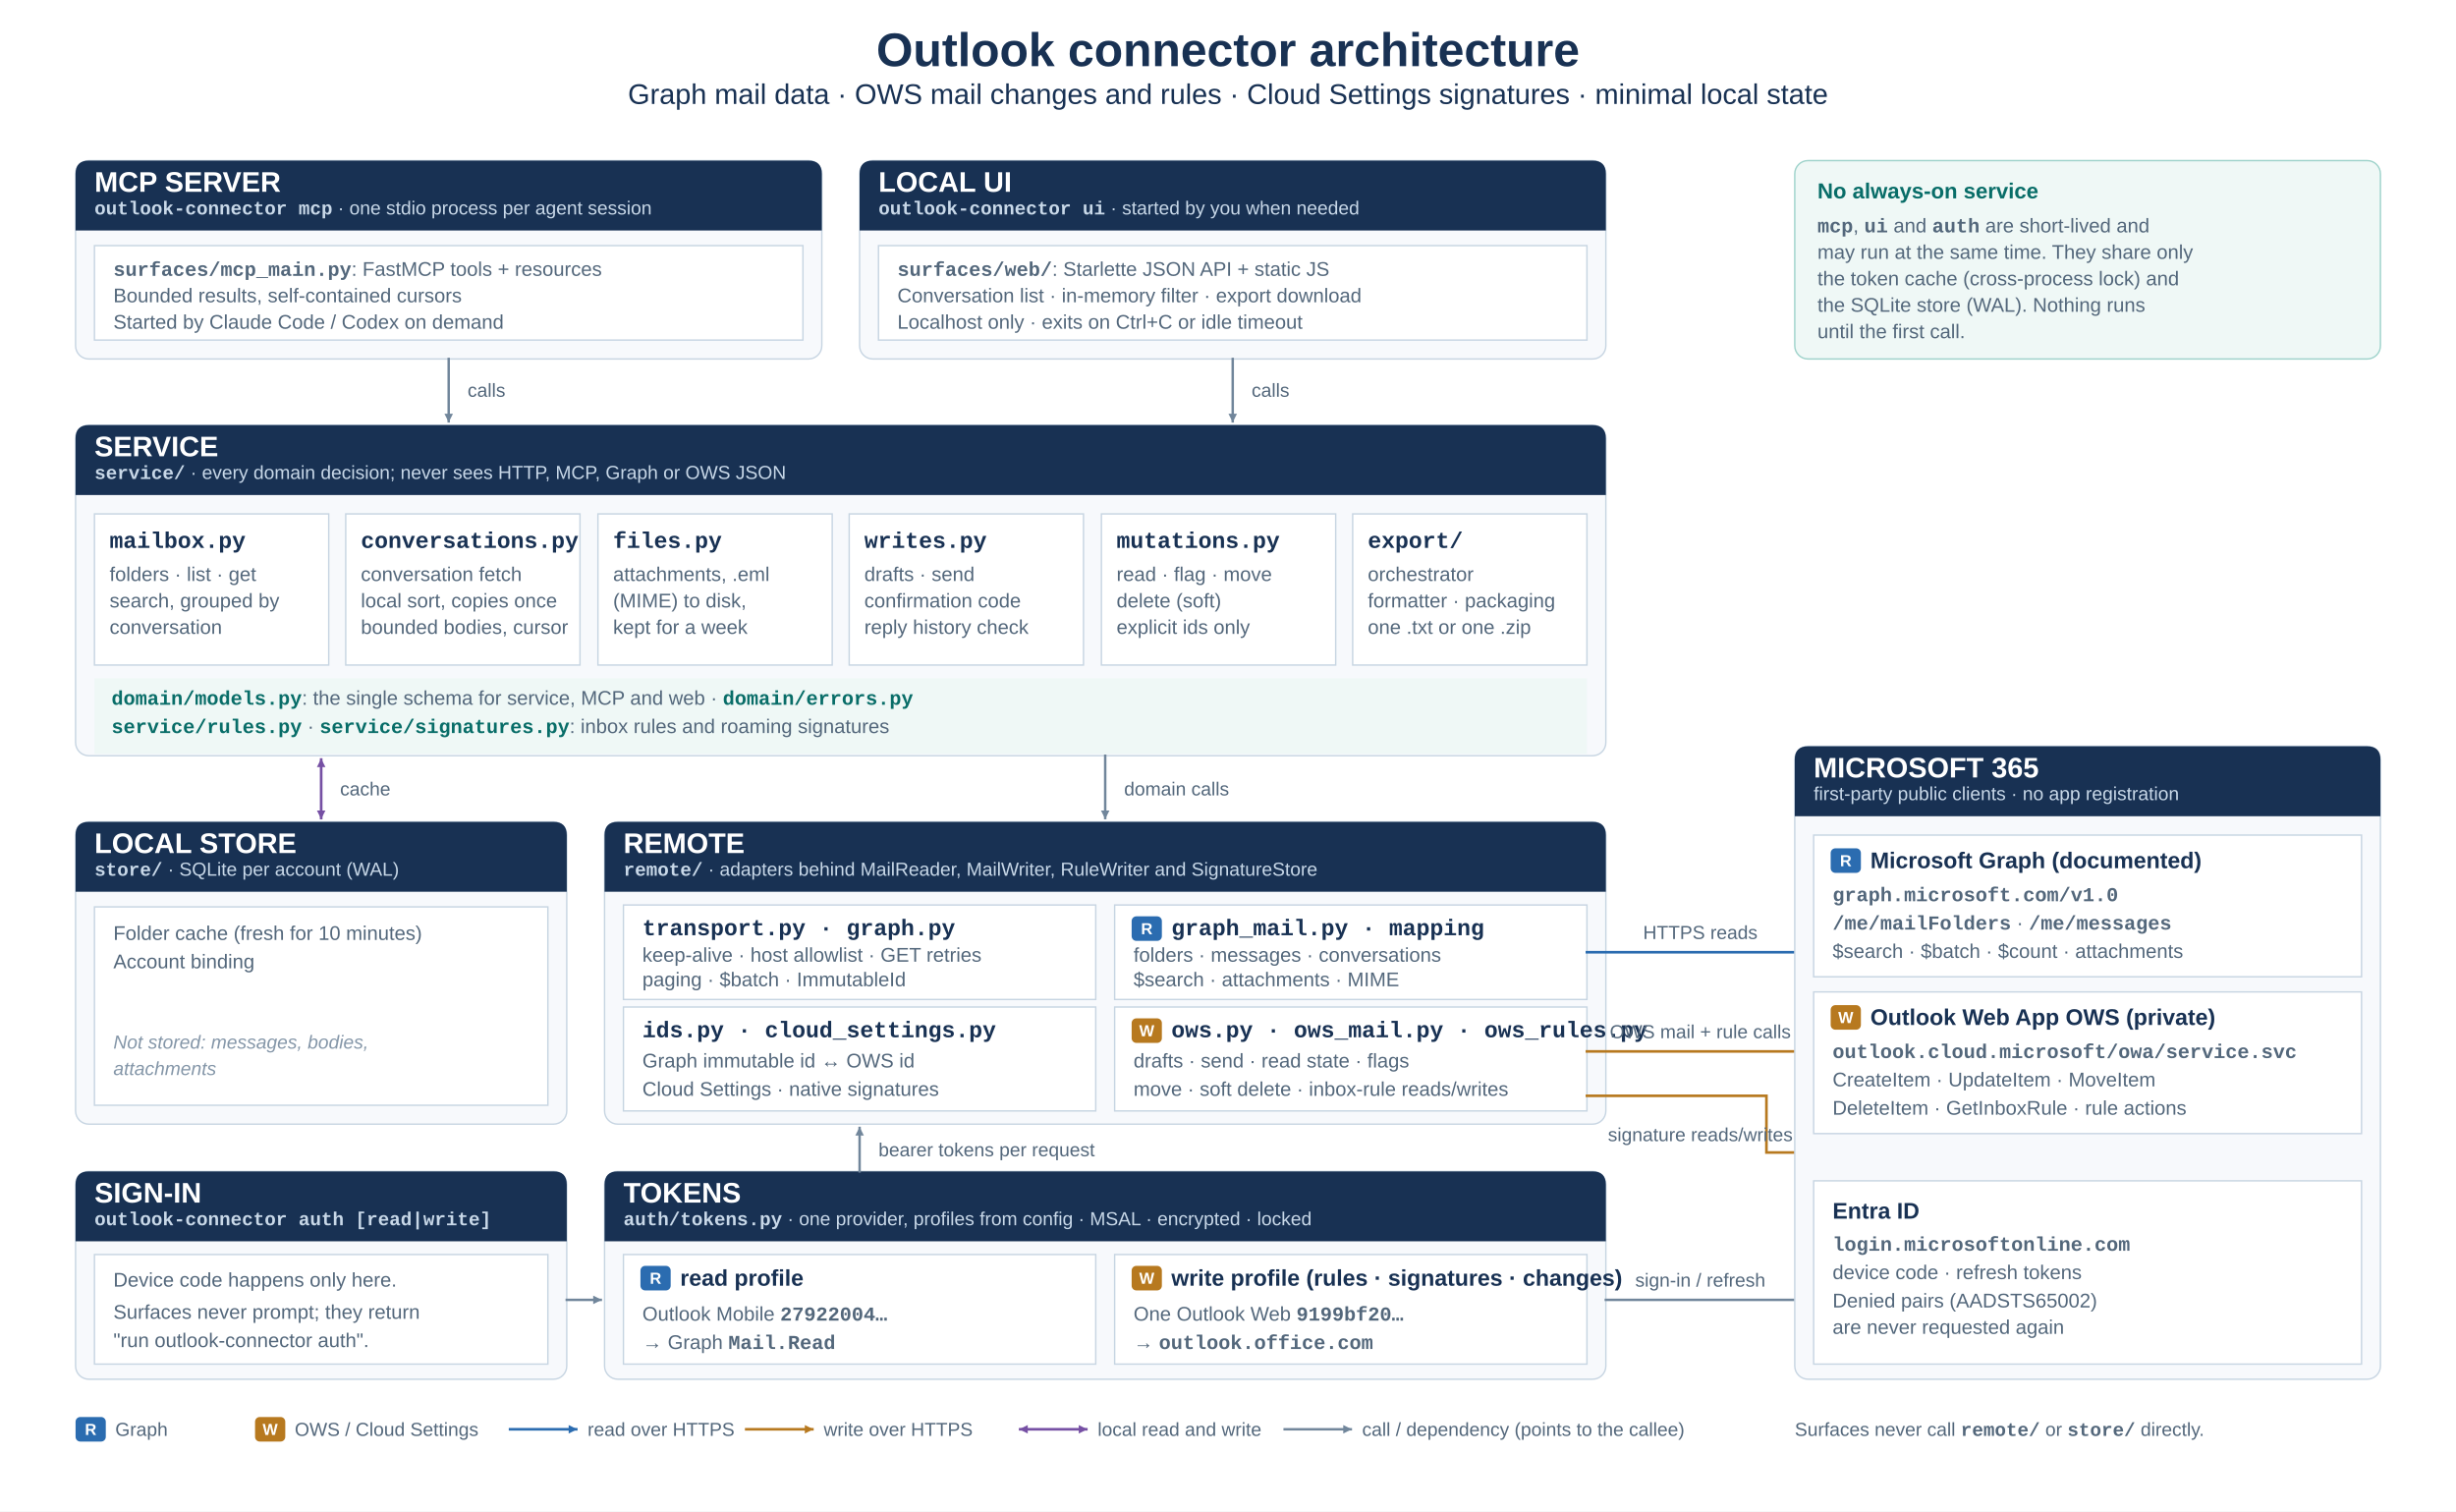
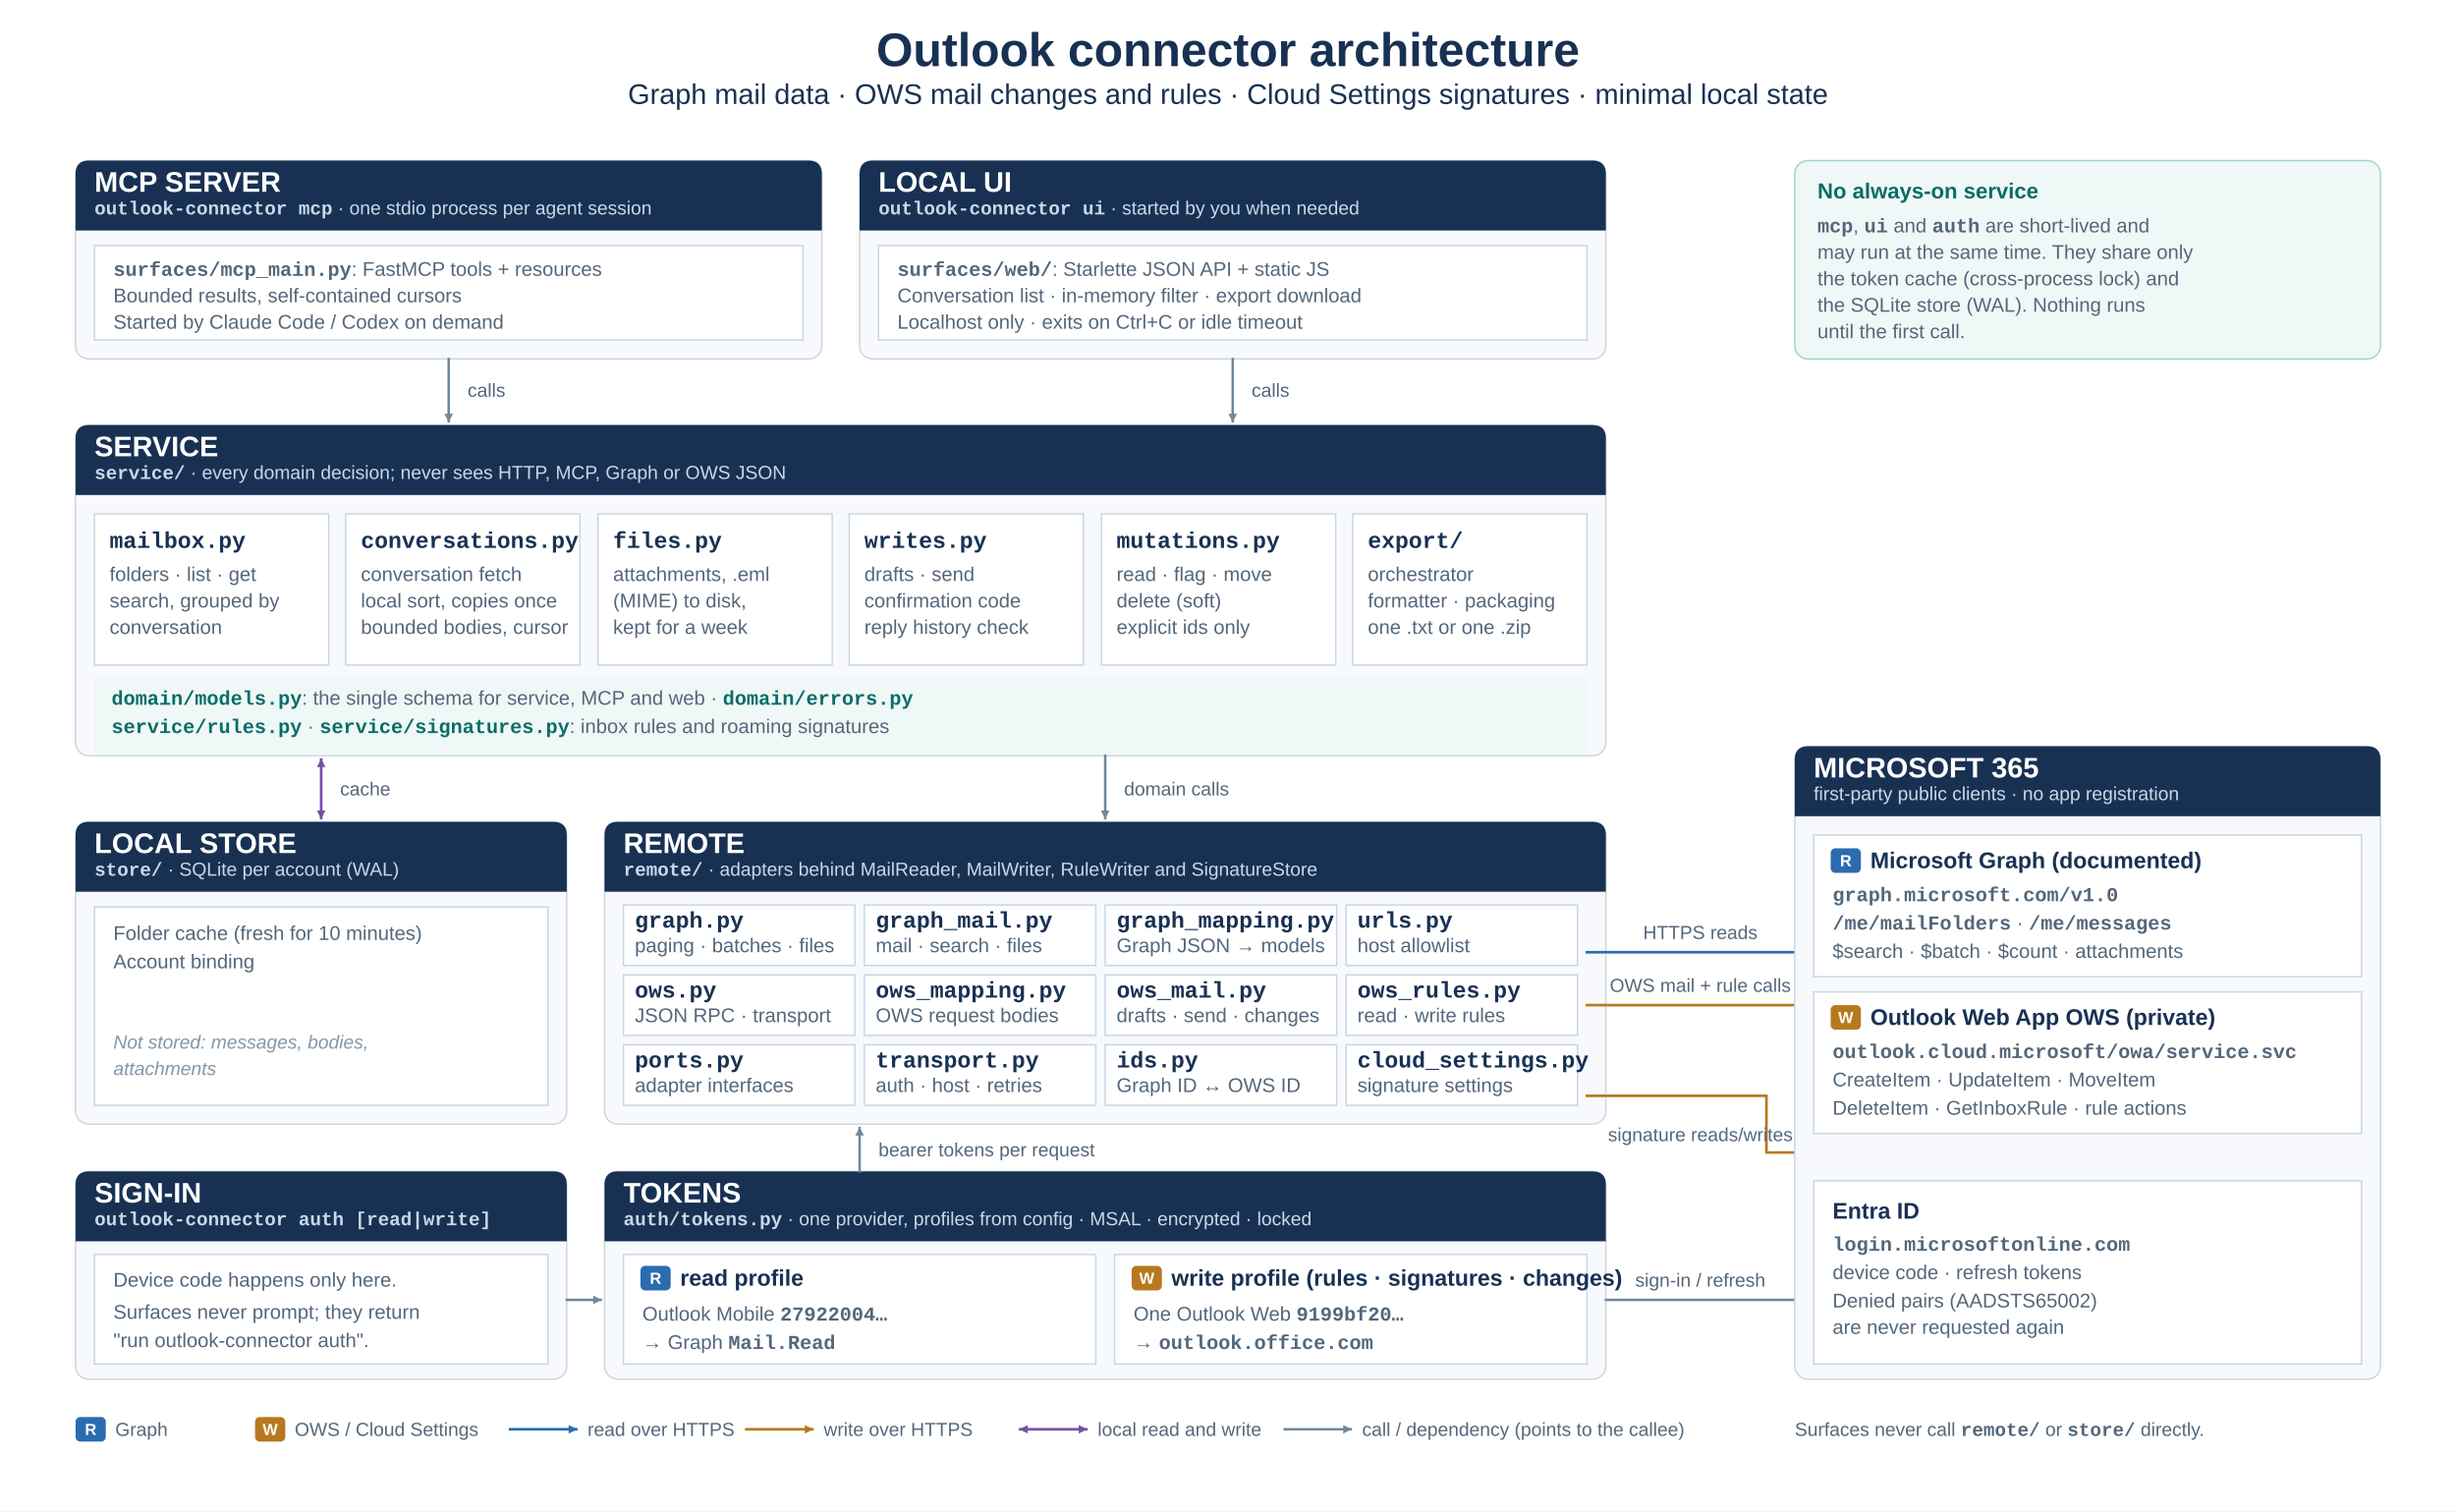
<svg xmlns="http://www.w3.org/2000/svg" width="2600" height="1600" viewBox="0 0 2600 1600" role="img" aria-labelledby="title description">
  <defs>
    <style>
      text { font-family: Arial, Helvetica, sans-serif; }
      .title { fill: #183153; font-size: 50px; font-weight: 700; }
      .subtitle { fill: #183153; font-size: 30px; }
      .card-title { fill: #fff; font-size: 30px; font-weight: 700; }
      .card-subtitle { fill: #c8d8e8; font-size: 20px; }
      .section-title { fill: #183153; font-size: 24px; font-weight: 700; }
      .detail { fill: #53677b; font-size: 21px; }
      .muted { fill: #8496a8; font-size: 20px; font-style: italic; }
      .code { font-family: "Courier New", Consolas, monospace; font-weight: 700; }
      .badge { fill: #fff; font-size: 17px; font-weight: 700; }
      .note-title { fill: #086d68; font-size: 23px; font-weight: 700; }
      .flow-label { fill: #53677b; font-size: 20px; }
      .call-flow { fill: none; stroke: #71869b; stroke-width: 2.6; stroke-linecap: square; stroke-linejoin: miter; marker-end: url(#arrow); }
      .read-flow { fill: none; stroke: #2b6cb0; stroke-width: 2.8; stroke-linecap: square; marker-end: url(#blue-arrow); }
      .write-flow { fill: none; stroke: #b7791f; stroke-width: 2.8; stroke-linecap: square; marker-end: url(#amber-arrow); }
      .local-flow { fill: none; stroke: #7650a4; stroke-width: 2.8; stroke-linecap: square; marker-start: url(#purple-arrow); marker-end: url(#purple-arrow); }
    </style>
    <marker id="arrow" markerWidth="9" markerHeight="9" refX="8" refY="4.5" orient="auto" markerUnits="userSpaceOnUse">
      <path d="M0 0 L9 4.5 L0 9 Z" fill="#71869b" />
    </marker>
    <marker id="blue-arrow" markerWidth="9" markerHeight="9" refX="8" refY="4.5" orient="auto" markerUnits="userSpaceOnUse">
      <path d="M0 0 L9 4.5 L0 9 Z" fill="#2b6cb0" />
    </marker>
    <marker id="amber-arrow" markerWidth="9" markerHeight="9" refX="8" refY="4.5" orient="auto" markerUnits="userSpaceOnUse">
      <path d="M0 0 L9 4.5 L0 9 Z" fill="#b7791f" />
    </marker>
    <marker id="purple-arrow" markerWidth="9" markerHeight="9" refX="8" refY="4.5" orient="auto-start-reverse" markerUnits="userSpaceOnUse">
      <path d="M0 0 L9 4.5 L0 9 Z" fill="#7650a4" />
    </marker>
  </defs>
  <rect width="2600" height="1600" fill="#fff" />
  <text class="title" x="1300" y="70" text-anchor="middle">Outlook connector architecture</text>
  <text class="subtitle" x="1300" y="110" text-anchor="middle">Graph mail data · OWS mail changes and rules · Cloud Settings signatures · minimal local state</text>
  <rect x="80" y="170" width="790" height="210" rx="14" fill="#f7f9fc" stroke="#c7d5e2" stroke-width="1.5" />
  <path d="M80 244 V184 Q80 170 94 170 H856 Q870 170 870 184 V244 Z" fill="#183153" />
  <text class="card-title" x="100" y="203">MCP SERVER</text>
  <text class="card-subtitle" x="100" y="227">
    <tspan class="code">outlook-connector mcp</tspan> · one stdio process per agent session</text>
  <rect x="100" y="260" width="750" height="100" fill="#fff" stroke="#c7d5e2" stroke-width="1.5" />
  <text class="detail" x="120" y="292">
    <tspan class="code">surfaces/mcp_main.py</tspan>: FastMCP tools + resources</text>
  <text class="detail" x="120" y="320">Bounded results, self-contained cursors</text>
  <text class="detail" x="120" y="348">Started by Claude Code / Codex on demand</text>
  <rect x="910" y="170" width="790" height="210" rx="14" fill="#f7f9fc" stroke="#c7d5e2" stroke-width="1.5" />
  <path d="M910 244 V184 Q910 170 924 170 H1686 Q1700 170 1700 184 V244 Z" fill="#183153" />
  <text class="card-title" x="930" y="203">LOCAL UI</text>
  <text class="card-subtitle" x="930" y="227">
    <tspan class="code">outlook-connector ui</tspan> · started by you when needed</text>
  <rect x="930" y="260" width="750" height="100" fill="#fff" stroke="#c7d5e2" stroke-width="1.5" />
  <text class="detail" x="950" y="292">
    <tspan class="code">surfaces/web/</tspan>: Starlette JSON API + static JS</text>
  <text class="detail" x="950" y="320">Conversation list · in-memory filter · export download</text>
  <text class="detail" x="950" y="348">Localhost only · exits on Ctrl+C or idle timeout</text>
  <rect x="1900" y="170" width="620" height="210" rx="14" fill="#eff8f6" stroke="#9fd3cb" stroke-width="1.5" />
  <text class="note-title" x="1924" y="210">No always-on service</text>
  <text class="detail" x="1924" y="246">
    <tspan class="code">mcp</tspan>, <tspan class="code">ui</tspan> and <tspan class="code">auth</tspan> are short-lived and</text>
  <text class="detail" x="1924" y="274">may run at the same time. They share only</text>
  <text class="detail" x="1924" y="302">the token cache (cross-process lock) and</text>
  <text class="detail" x="1924" y="330">the SQLite store (WAL). Nothing runs</text>
  <text class="detail" x="1924" y="358">until the first call.</text>
  <path class="call-flow" d="M475 380 V446" />
  <path class="call-flow" d="M1305 380 V446" />
  <text class="flow-label" x="495" y="420">calls</text>
  <text class="flow-label" x="1325" y="420">calls</text>
  <rect x="80" y="450" width="1620" height="350" rx="14" fill="#f7f9fc" stroke="#c7d5e2" stroke-width="1.5" />
  <path d="M80 524 V464 Q80 450 94 450 H1686 Q1700 450 1700 464 V524 Z" fill="#183153" />
  <text class="card-title" x="100" y="483">SERVICE</text>
  <text class="card-subtitle" x="100" y="507">
    <tspan class="code">service/</tspan> · every domain decision; never sees HTTP, MCP, Graph or OWS JSON</text>
  <rect x="100" y="544" width="248" height="160" fill="#fff" stroke="#c7d5e2" stroke-width="1.5" />
  <text class="section-title code" x="116" y="580">mailbox.py</text>
  <text class="detail" x="116" y="615">folders · list · get</text>
  <text class="detail" x="116" y="643">search, grouped by</text>
  <text class="detail" x="116" y="671">conversation</text>
  <rect x="366" y="544" width="248" height="160" fill="#fff" stroke="#c7d5e2" stroke-width="1.5" />
  <text class="section-title code" x="382" y="580">conversations.py</text>
  <text class="detail" x="382" y="615">conversation fetch</text>
  <text class="detail" x="382" y="643">local sort, copies once</text>
  <text class="detail" x="382" y="671">bounded bodies, cursor</text>
  <rect x="633" y="544" width="248" height="160" fill="#fff" stroke="#c7d5e2" stroke-width="1.5" />
  <text class="section-title code" x="649" y="580">files.py</text>
  <text class="detail" x="649" y="615">attachments, .eml</text>
  <text class="detail" x="649" y="643">(MIME) to disk,</text>
  <text class="detail" x="649" y="671">kept for a week</text>
  <rect x="899" y="544" width="248" height="160" fill="#fff" stroke="#c7d5e2" stroke-width="1.5" />
  <text class="section-title code" x="915" y="580">writes.py</text>
  <text class="detail" x="915" y="615">drafts · send</text>
  <text class="detail" x="915" y="643">confirmation code</text>
  <text class="detail" x="915" y="671">reply history check</text>
  <rect x="1166" y="544" width="248" height="160" fill="#fff" stroke="#c7d5e2" stroke-width="1.5" />
  <text class="section-title code" x="1182" y="580">mutations.py</text>
  <text class="detail" x="1182" y="615">read · flag · move</text>
  <text class="detail" x="1182" y="643">delete (soft)</text>
  <text class="detail" x="1182" y="671">explicit ids only</text>
  <rect x="1432" y="544" width="248" height="160" fill="#fff" stroke="#c7d5e2" stroke-width="1.5" />
  <text class="section-title code" x="1448" y="580">export/</text>
  <text class="detail" x="1448" y="615">orchestrator</text>
  <text class="detail" x="1448" y="643">formatter · packaging</text>
  <text class="detail" x="1448" y="671">one .txt or one .zip</text>
  <rect x="100" y="718" width="1580" height="80" fill="#eff8f6" />
  <text class="detail" x="118" y="746">
    <tspan class="code" fill="#086d68">domain/models.py</tspan>: the single schema for service, MCP and web  ·  <tspan class="code" fill="#086d68">domain/errors.py</tspan>
  </text>
  <text class="detail" x="118" y="776">
    <tspan class="code" fill="#086d68">service/rules.py</tspan> · <tspan class="code" fill="#086d68">service/signatures.py</tspan>: inbox rules and roaming signatures</text>
  <path class="local-flow" d="M340 804 V866" />
  <text class="flow-label" x="360" y="842">cache</text>
  <path class="call-flow" d="M1170 800 V866" />
  <text class="flow-label" x="1190" y="842">domain calls</text>
  <rect x="80" y="870" width="520" height="320" rx="14" fill="#f7f9fc" stroke="#c7d5e2" stroke-width="1.5" />
  <path d="M80 944 V884 Q80 870 94 870 H586 Q600 870 600 884 V944 Z" fill="#183153" />
  <text class="card-title" x="100" y="903">LOCAL STORE</text>
  <text class="card-subtitle" x="100" y="927">
    <tspan class="code">store/</tspan> · SQLite per account (WAL)</text>
  <rect x="100" y="960" width="480" height="210" fill="#fff" stroke="#c7d5e2" stroke-width="1.5" />
  <text class="detail" x="120" y="995">Folder cache (fresh for 10 minutes)</text>
  <text class="detail" x="120" y="1025">Account binding</text>
  <text class="muted" x="120" y="1110">Not stored: messages, bodies,</text>
  <text class="muted" x="120" y="1138">attachments</text>
  <rect x="640" y="870" width="1060" height="320" rx="14" fill="#f7f9fc" stroke="#c7d5e2" stroke-width="1.5" />
  <path d="M640 944 V884 Q640 870 654 870 H1686 Q1700 870 1700 884 V944 Z" fill="#183153" />
  <text class="card-title" x="660" y="903">REMOTE</text>
  <text class="card-subtitle" x="660" y="927">
    <tspan class="code">remote/</tspan> · adapters behind MailReader, MailWriter, RuleWriter and SignatureStore</text>
-   <rect x="660" y="958" width="500" height="100" fill="#fff" stroke="#c7d5e2" stroke-width="1.5" />
-   <text class="section-title code" x="680" y="990">transport.py · graph.py</text>
-   <text class="detail" x="680" y="1018">keep-alive · host allowlist · GET retries</text>
-   <text class="detail" x="680" y="1044">paging · $batch · ImmutableId</text>
-   <rect x="1180" y="958" width="500" height="100" fill="#fff" stroke="#c7d5e2" stroke-width="1.5" />
-   <rect x="1198" y="970" width="32" height="26" rx="5" fill="#2b6cb0" />
-   <text class="badge" x="1214" y="989" text-anchor="middle">R</text>
-   <text class="section-title code" x="1240" y="990">graph_mail.py · mapping</text>
-   <text class="detail" x="1200" y="1018">folders · messages · conversations</text>
-   <text class="detail" x="1200" y="1044">$search · attachments · MIME</text>
-   <rect x="660" y="1066" width="500" height="110" fill="#fff" stroke="#c7d5e2" stroke-width="1.5" />
-   <text class="section-title code" x="680" y="1098">ids.py · cloud_settings.py</text>
-   <text class="detail" x="680" y="1130">Graph immutable id ↔ OWS id</text>
-   <text class="detail" x="680" y="1160">Cloud Settings · native signatures</text>
-   <rect x="1180" y="1066" width="500" height="110" fill="#fff" stroke="#c7d5e2" stroke-width="1.5" />
-   <rect x="1198" y="1078" width="32" height="26" rx="5" fill="#b7791f" />
-   <text class="badge" x="1214" y="1097" text-anchor="middle">W</text>
-   <text class="section-title code" x="1240" y="1098">ows.py · ows_mail.py · ows_rules.py</text>
-   <text class="detail" x="1200" y="1130">drafts · send · read state · flags</text>
-   <text class="detail" x="1200" y="1160">move · soft delete · inbox-rule reads/writes</text>
+   <rect x="660" y="958" width="245" height="64" fill="#fff" stroke="#c7d5e2" stroke-width="1.5" />
+   <text class="section-title code" x="672" y="982" font-size="19">graph.py</text>
+   <text class="detail" x="672" y="1008" font-size="16">paging · batches · files</text>
+   <rect x="915" y="958" width="245" height="64" fill="#fff" stroke="#c7d5e2" stroke-width="1.5" />
+   <text class="section-title code" x="927" y="982" font-size="19">graph_mail.py</text>
+   <text class="detail" x="927" y="1008" font-size="16">mail · search · files</text>
+   <rect x="1170" y="958" width="245" height="64" fill="#fff" stroke="#c7d5e2" stroke-width="1.5" />
+   <text class="section-title code" x="1182" y="982" font-size="19">graph_mapping.py</text>
+   <text class="detail" x="1182" y="1008" font-size="16">Graph JSON → models</text>
+   <rect x="1425" y="958" width="245" height="64" fill="#fff" stroke="#c7d5e2" stroke-width="1.5" />
+   <text class="section-title code" x="1437" y="982" font-size="19">urls.py</text>
+   <text class="detail" x="1437" y="1008" font-size="16">host allowlist</text>
+   <rect x="660" y="1032" width="245" height="64" fill="#fff" stroke="#c7d5e2" stroke-width="1.5" />
+   <text class="section-title code" x="672" y="1056" font-size="19">ows.py</text>
+   <text class="detail" x="672" y="1082" font-size="16">JSON RPC · transport</text>
+   <rect x="915" y="1032" width="245" height="64" fill="#fff" stroke="#c7d5e2" stroke-width="1.5" />
+   <text class="section-title code" x="927" y="1056" font-size="19">ows_mapping.py</text>
+   <text class="detail" x="927" y="1082" font-size="16">OWS request bodies</text>
+   <rect x="1170" y="1032" width="245" height="64" fill="#fff" stroke="#c7d5e2" stroke-width="1.5" />
+   <text class="section-title code" x="1182" y="1056" font-size="19">ows_mail.py</text>
+   <text class="detail" x="1182" y="1082" font-size="16">drafts · send · changes</text>
+   <rect x="1425" y="1032" width="245" height="64" fill="#fff" stroke="#c7d5e2" stroke-width="1.5" />
+   <text class="section-title code" x="1437" y="1056" font-size="19">ows_rules.py</text>
+   <text class="detail" x="1437" y="1082" font-size="16">read · write rules</text>
+   <rect x="660" y="1106" width="245" height="64" fill="#fff" stroke="#c7d5e2" stroke-width="1.5" />
+   <text class="section-title code" x="672" y="1130" font-size="19">ports.py</text>
+   <text class="detail" x="672" y="1156" font-size="16">adapter interfaces</text>
+   <rect x="915" y="1106" width="245" height="64" fill="#fff" stroke="#c7d5e2" stroke-width="1.5" />
+   <text class="section-title code" x="927" y="1130" font-size="19">transport.py</text>
+   <text class="detail" x="927" y="1156" font-size="16">auth · host · retries</text>
+   <rect x="1170" y="1106" width="245" height="64" fill="#fff" stroke="#c7d5e2" stroke-width="1.5" />
+   <text class="section-title code" x="1182" y="1130" font-size="19">ids.py</text>
+   <text class="detail" x="1182" y="1156" font-size="16">Graph ID ↔ OWS ID</text>
+   <rect x="1425" y="1106" width="245" height="64" fill="#fff" stroke="#c7d5e2" stroke-width="1.5" />
+   <text class="section-title code" x="1437" y="1130" font-size="19">cloud_settings.py</text>
+   <text class="detail" x="1437" y="1156" font-size="16">signature settings</text>
  <path class="read-flow" d="M1680 1008 H1916" />
  <text class="flow-label" x="1800" y="994" text-anchor="middle">HTTPS reads</text>
-   <path class="write-flow" d="M1680 1113 H1916" />
-   <text class="flow-label" x="1800" y="1099" text-anchor="middle">OWS mail + rule calls</text>
+   <path class="write-flow" d="M1680 1064 H1916" />
+   <text class="flow-label" x="1800" y="1050" text-anchor="middle">OWS mail + rule calls</text>
  <path class="write-flow" d="M1680 1160 H1870 V1220 H1916" />
  <text class="flow-label" x="1800" y="1208" text-anchor="middle">signature reads/writes</text>
  <text class="detail" x="1940" y="1228">Cloud Settings · native roaming signatures</text>
  <rect x="80" y="1240" width="520" height="220" rx="14" fill="#f7f9fc" stroke="#c7d5e2" stroke-width="1.5" />
  <path d="M80 1314 V1254 Q80 1240 94 1240 H586 Q600 1240 600 1254 V1314 Z" fill="#183153" />
  <text class="card-title" x="100" y="1273">SIGN-IN</text>
  <text class="card-subtitle" x="100" y="1297">
    <tspan class="code">outlook-connector auth [read|write]</tspan>
  </text>
  <rect x="100" y="1328" width="480" height="116" fill="#fff" stroke="#c7d5e2" stroke-width="1.5" />
  <text class="detail" x="120" y="1362">Device code happens only here.</text>
  <text class="detail" x="120" y="1396">Surfaces never prompt; they return</text>
  <text class="detail" x="120" y="1426">"run outlook-connector auth".</text>
  <path class="call-flow" d="M600 1376 H636" />
  <rect x="640" y="1240" width="1060" height="220" rx="14" fill="#f7f9fc" stroke="#c7d5e2" stroke-width="1.5" />
  <path d="M640 1314 V1254 Q640 1240 654 1240 H1686 Q1700 1240 1700 1254 V1314 Z" fill="#183153" />
  <text class="card-title" x="660" y="1273">TOKENS</text>
  <text class="card-subtitle" x="660" y="1297">
    <tspan class="code">auth/tokens.py</tspan> · one provider, profiles from config · MSAL · encrypted · locked</text>
  <rect x="660" y="1328" width="500" height="116" fill="#fff" stroke="#c7d5e2" stroke-width="1.5" />
  <rect x="678" y="1340" width="32" height="26" rx="5" fill="#2b6cb0" />
  <text class="badge" x="694" y="1359" text-anchor="middle">R</text>
  <text class="section-title" x="720" y="1361">read profile</text>
  <text class="detail" x="680" y="1398">Outlook Mobile <tspan class="code">27922004…</tspan>
  </text>
  <text class="detail" x="680" y="1428">→ Graph <tspan class="code">Mail.Read</tspan>
  </text>
  <rect x="1180" y="1328" width="500" height="116" fill="#fff" stroke="#c7d5e2" stroke-width="1.5" />
  <rect x="1198" y="1340" width="32" height="26" rx="5" fill="#b7791f" />
  <text class="badge" x="1214" y="1359" text-anchor="middle">W</text>
  <text class="section-title" x="1240" y="1361" font-size="19">write profile (rules · signatures · changes)</text>
  <text class="detail" x="1200" y="1398">One Outlook Web <tspan class="code">9199bf20…</tspan>
  </text>
  <text class="detail" x="1200" y="1428">→ <tspan class="code">outlook.office.com</tspan>
  </text>
  <path class="call-flow" d="M910 1240 V1194" />
  <text class="flow-label" x="930" y="1224">bearer tokens per request</text>
  <path class="call-flow" d="M1700 1376 H1916" />
  <text class="flow-label" x="1800" y="1362" text-anchor="middle">sign-in / refresh</text>
  <rect x="1900" y="790" width="620" height="670" rx="14" fill="#f7f9fc" stroke="#c7d5e2" stroke-width="1.5" />
  <path d="M1900 864 V804 Q1900 790 1914 790 H2506 Q2520 790 2520 804 V864 Z" fill="#183153" />
  <text class="card-title" x="1920" y="823">MICROSOFT 365</text>
  <text class="card-subtitle" x="1920" y="847">first-party public clients · no app registration</text>
  <rect x="1920" y="884" width="580" height="150" fill="#fff" stroke="#c7d5e2" stroke-width="1.5" />
  <rect x="1938" y="898" width="32" height="26" rx="5" fill="#2b6cb0" />
  <text class="badge" x="1954" y="917" text-anchor="middle">R</text>
  <text class="section-title" x="1980" y="919">Microsoft Graph (documented)</text>
  <text class="detail" x="1940" y="954">
    <tspan class="code">graph.microsoft.com/v1.0</tspan>
  </text>
  <text class="detail" x="1940" y="984">
    <tspan class="code">/me/mailFolders</tspan> · <tspan class="code">/me/messages</tspan>
  </text>
  <text class="detail" x="1940" y="1014">$search · $batch · $count · attachments</text>
  <rect x="1920" y="1050" width="580" height="150" fill="#fff" stroke="#c7d5e2" stroke-width="1.5" />
  <rect x="1938" y="1064" width="32" height="26" rx="5" fill="#b7791f" />
  <text class="badge" x="1954" y="1083" text-anchor="middle">W</text>
  <text class="section-title" x="1980" y="1085">Outlook Web App OWS (private)</text>
  <text class="detail" x="1940" y="1120">
    <tspan class="code">outlook.cloud.microsoft/owa/service.svc</tspan>
  </text>
  <text class="detail" x="1940" y="1150">CreateItem · UpdateItem · MoveItem</text>
  <text class="detail" x="1940" y="1180">DeleteItem · GetInboxRule · rule actions</text>
  <rect x="1920" y="1250" width="580" height="194" fill="#fff" stroke="#c7d5e2" stroke-width="1.5" />
  <text class="section-title" x="1940" y="1290">Entra ID</text>
  <text class="detail" x="1940" y="1324">
    <tspan class="code">login.microsoftonline.com</tspan>
  </text>
  <text class="detail" x="1940" y="1354">device code · refresh tokens</text>
  <text class="detail" x="1940" y="1384">Denied pairs (AADSTS65002)</text>
  <text class="detail" x="1940" y="1412">are never requested again</text>
  <rect x="80" y="1500" width="32" height="26" rx="5" fill="#2b6cb0" />
  <text class="badge" x="96" y="1519" text-anchor="middle">R</text>
  <text class="flow-label" x="122" y="1520">Graph</text>
  <rect x="270" y="1500" width="32" height="26" rx="5" fill="#b7791f" />
  <text class="badge" x="286" y="1519" text-anchor="middle">W</text>
  <text class="flow-label" x="312" y="1520">OWS / Cloud Settings</text>
  <path class="read-flow" d="M540 1513 H610" />
  <text class="flow-label" x="622" y="1520">read over HTTPS</text>
  <path class="write-flow" d="M790 1513 H860" />
  <text class="flow-label" x="872" y="1520">write over HTTPS</text>
  <path class="local-flow" d="M1080 1513 H1150" />
  <text class="flow-label" x="1162" y="1520">local read and write</text>
  <path class="call-flow" d="M1360 1513 H1430" />
  <text class="flow-label" x="1442" y="1520">call / dependency (points to the callee)</text>
  <text class="flow-label" x="1900" y="1520">Surfaces never call <tspan class="code">remote/</tspan> or <tspan class="code">store/</tspan> directly.</text>
</svg>
